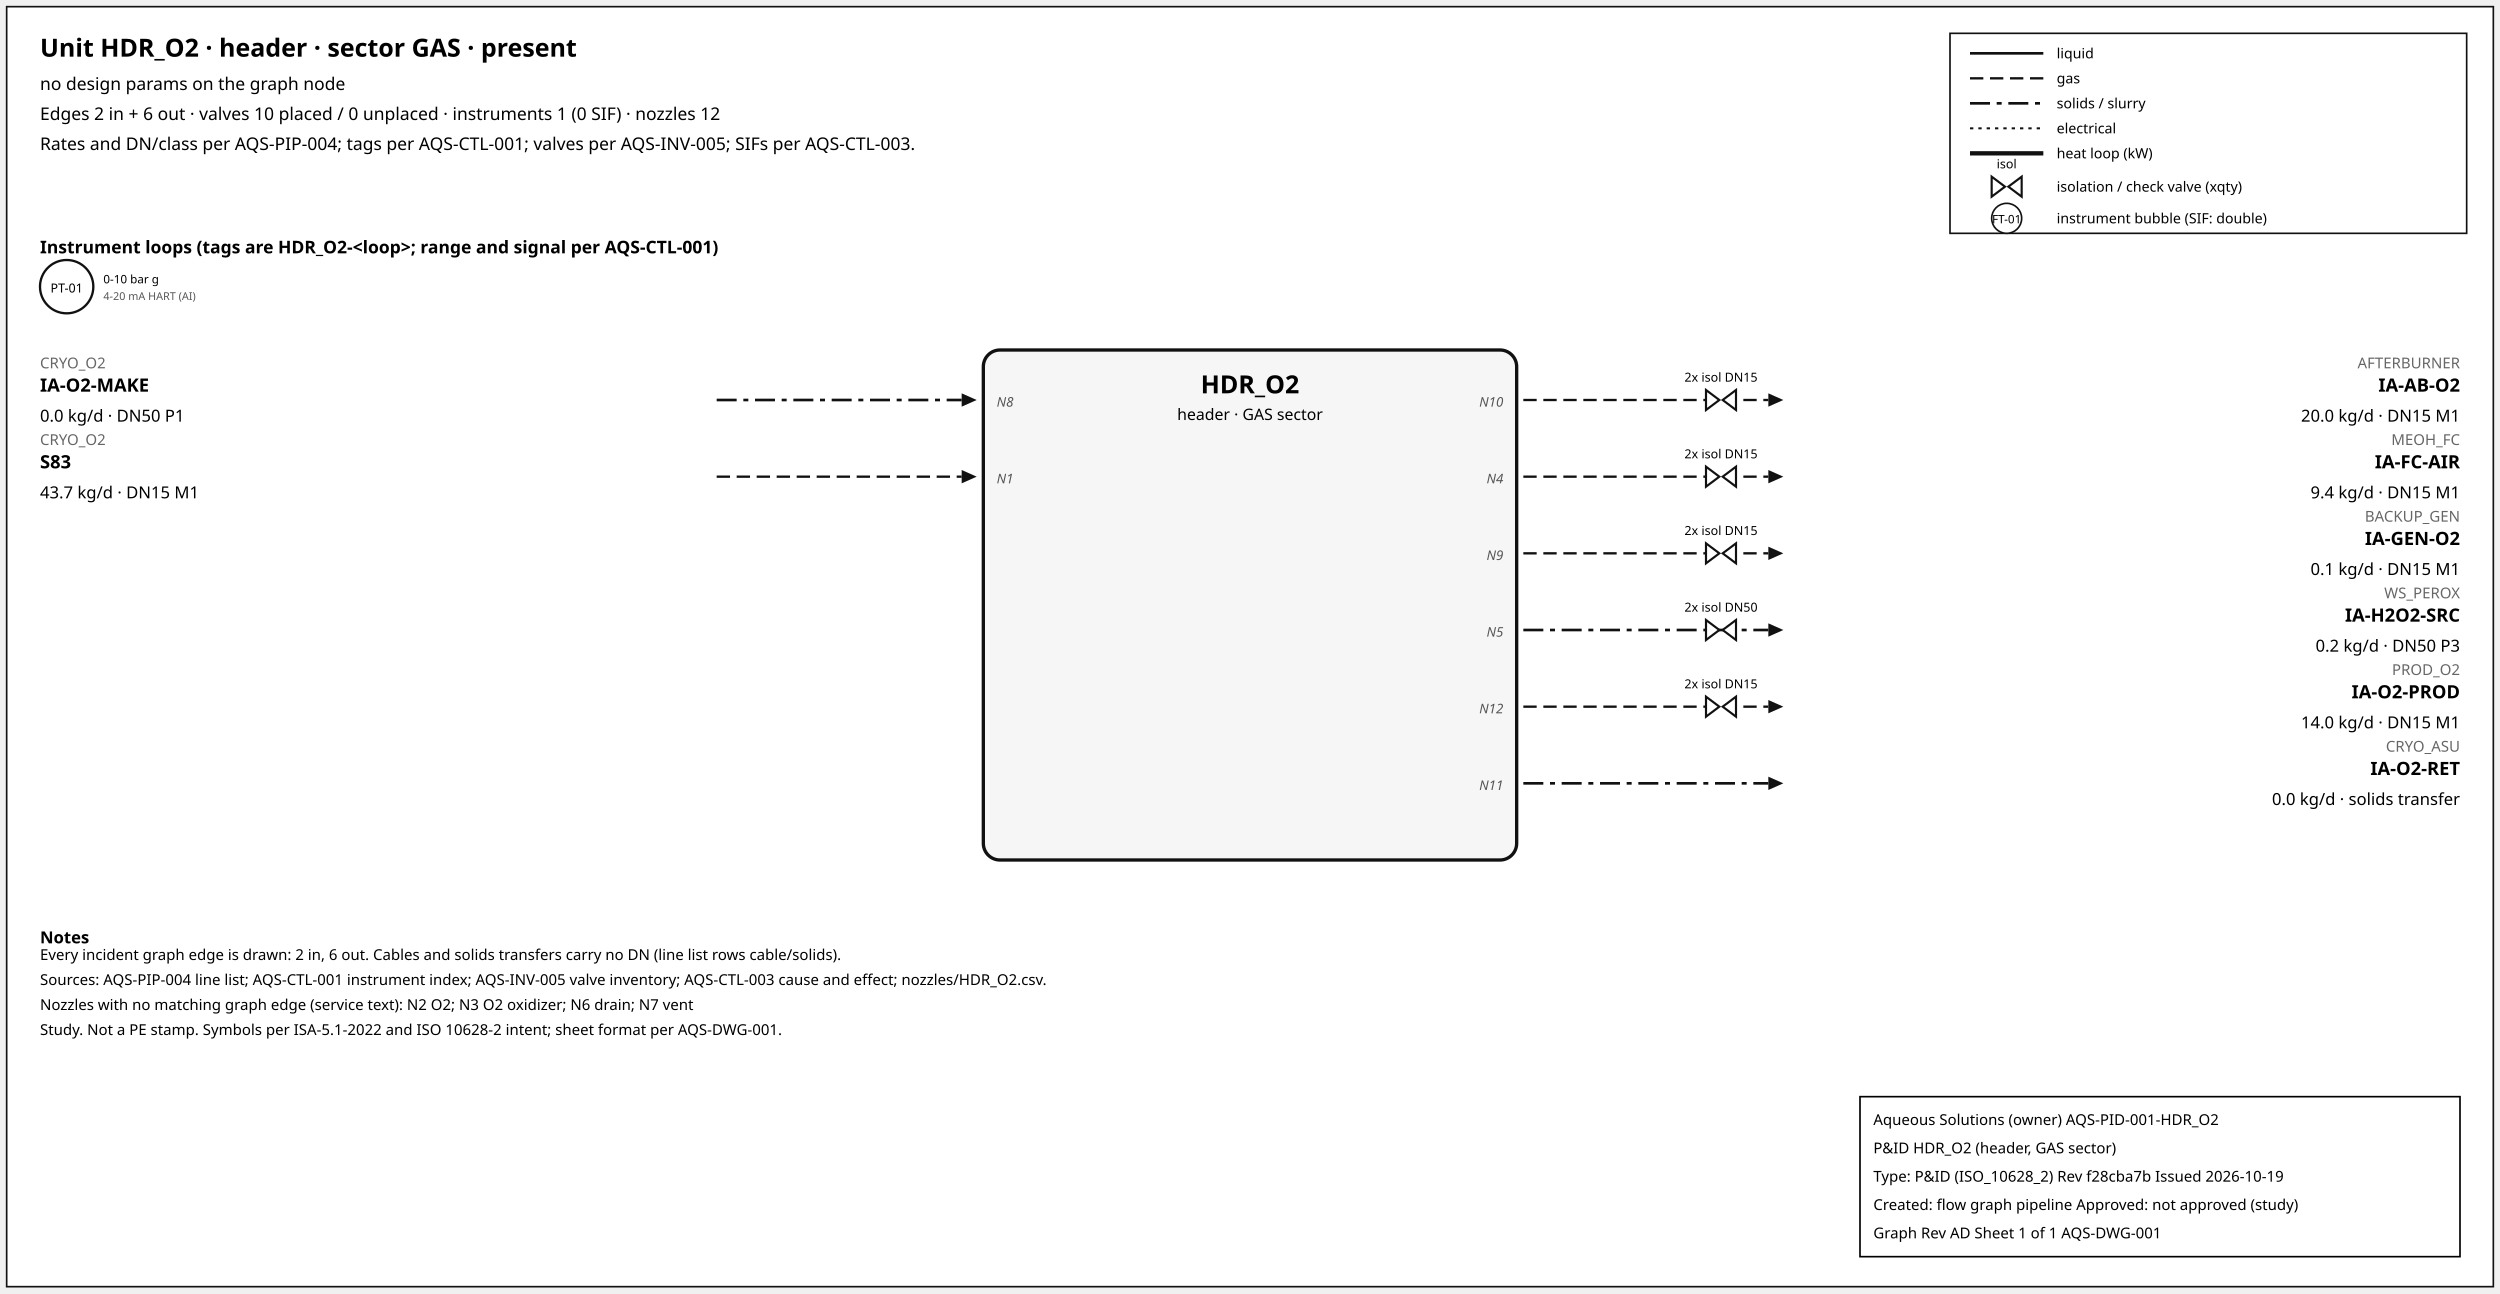
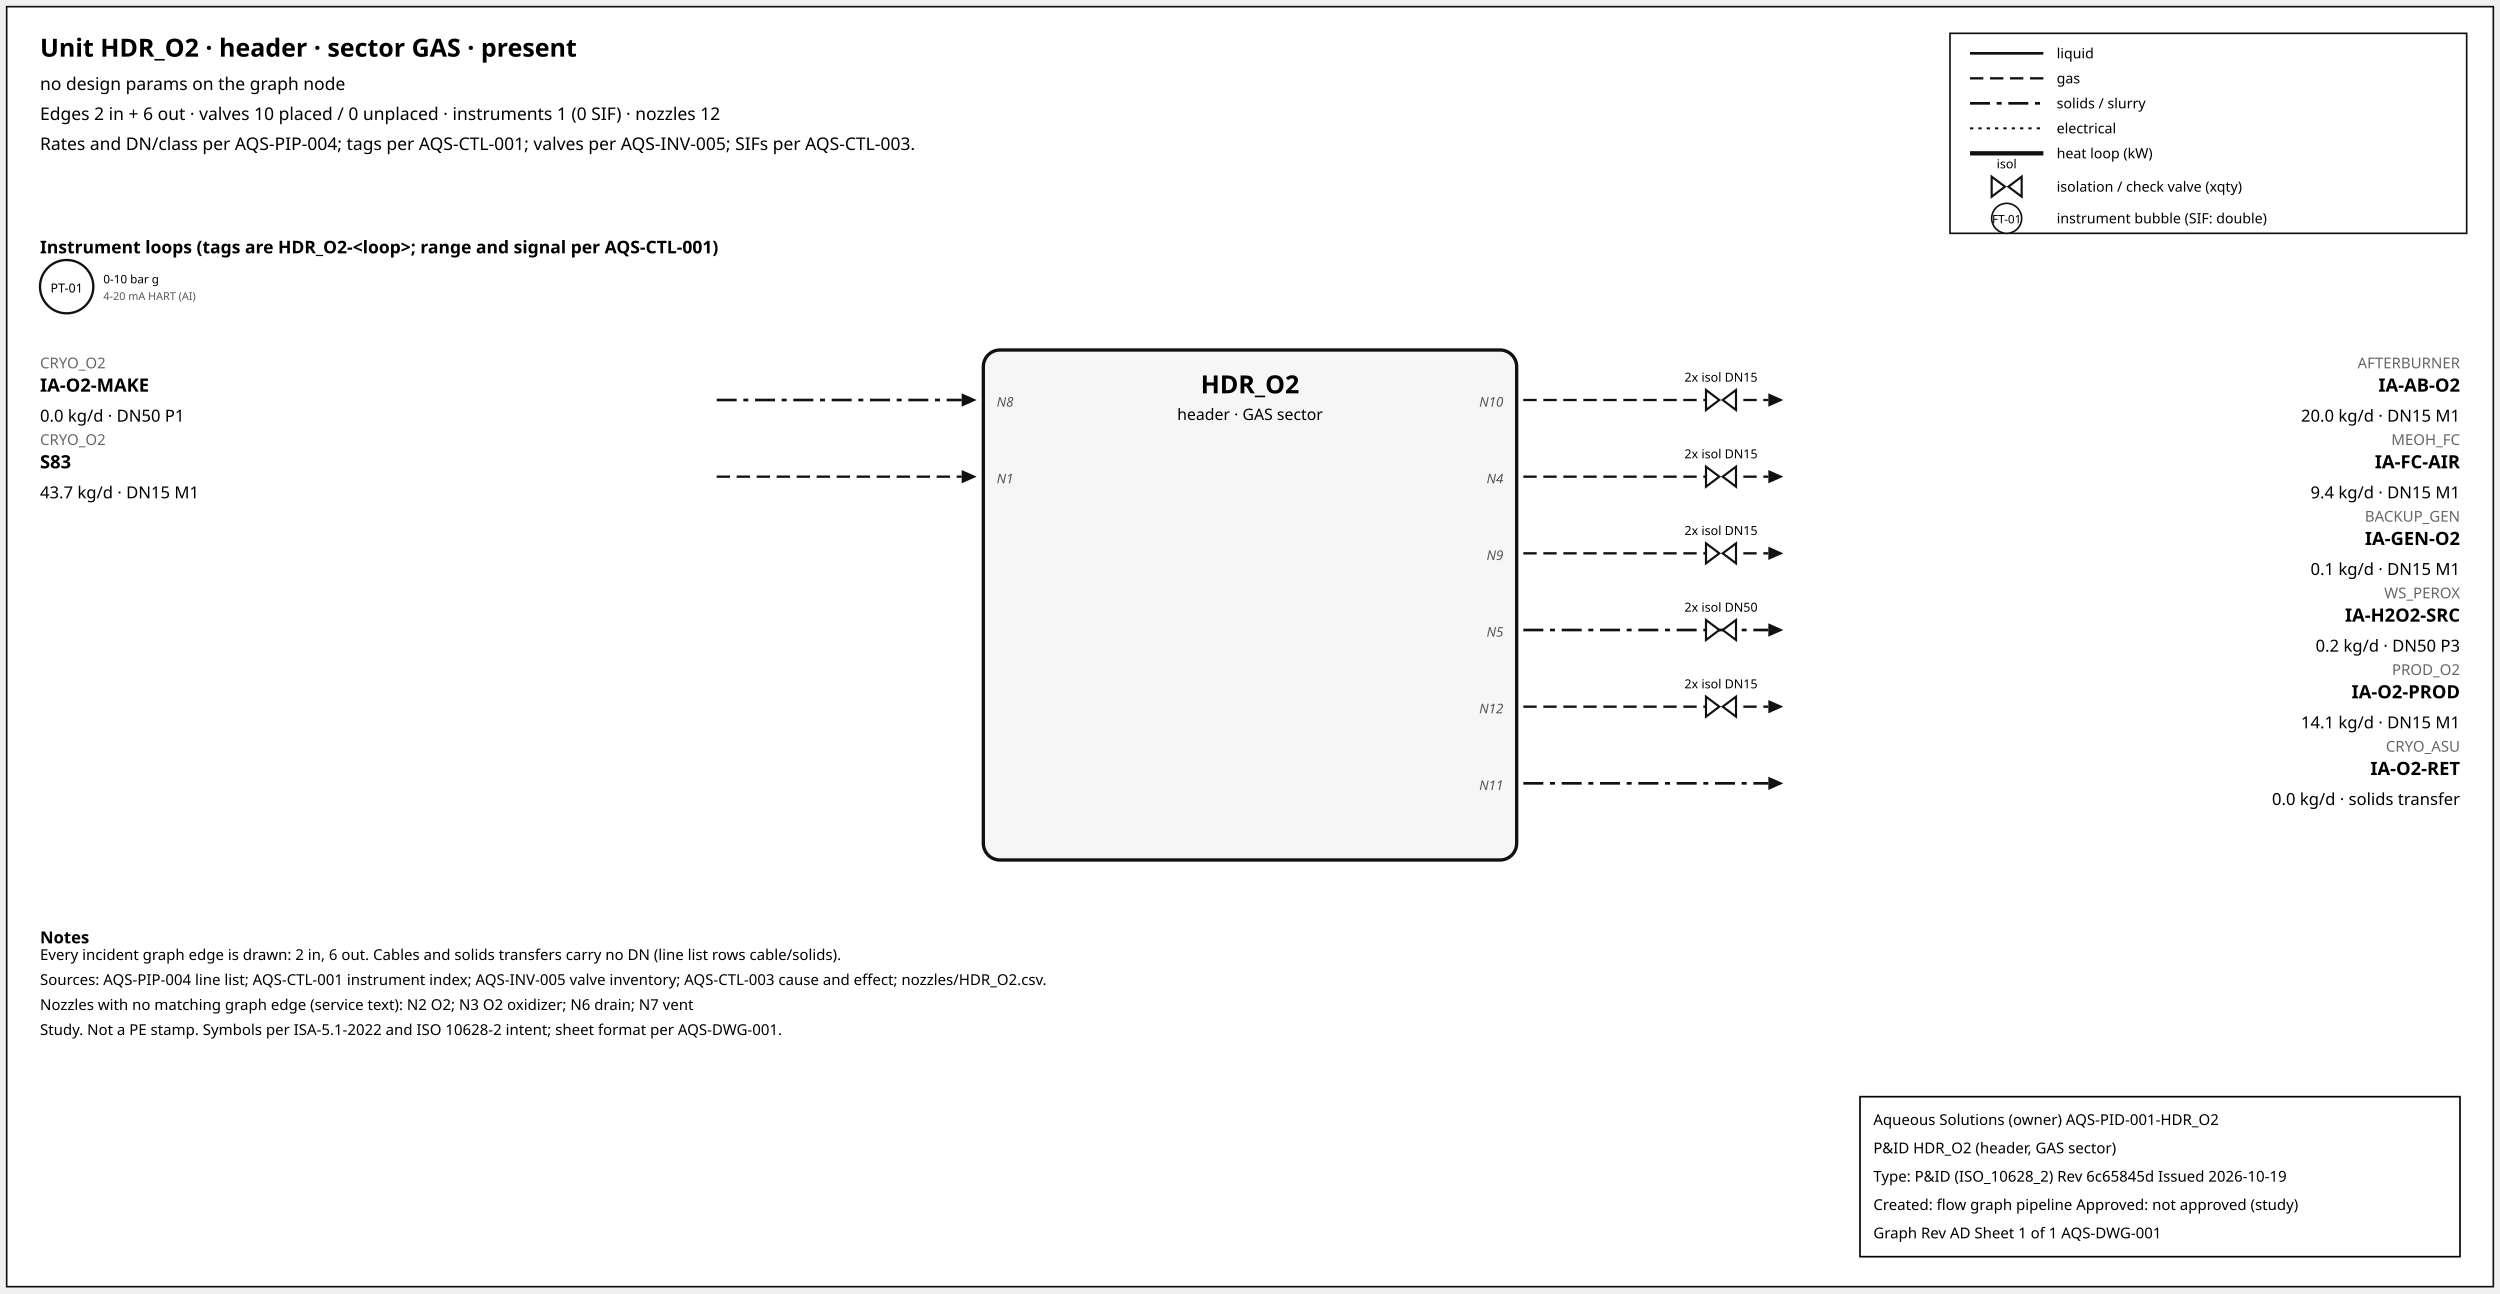
<svg xmlns="http://www.w3.org/2000/svg" width="1500" height="776" font-family="sans-serif">
  <rect x="4" y="4" width="1492" height="768" fill="white" stroke="#111" />
  <text x="24" y="34" font-size="15" font-weight="600">Unit HDR_O2 · header · sector GAS · present</text>
  <text x="24" y="54" font-size="10.5">no design params on the graph node</text>
  <text x="24" y="72" font-size="10.5">Edges 2 in + 6 out · valves 10 placed / 0 unplaced · instruments 1 (0 SIF) · nozzles 12</text>
  <text x="24" y="90" font-size="10.5">Rates and DN/class per AQS-PIP-004; tags per AQS-CTL-001; valves per AQS-INV-005; SIFs per AQS-CTL-003.</text>
  <rect x="1170" y="20" width="310" height="120" fill="white" stroke="#111" />
  <line x1="1182" y1="32" x2="1226" y2="32" stroke="#111" stroke-width="1.6" />
  <text x="1234" y="35" font-size="8.5">liquid</text>
  <line x1="1182" y1="47" x2="1226" y2="47" stroke="#111" stroke-width="1.4" stroke-dasharray="8,4" />
  <text x="1234" y="50" font-size="8.5">gas</text>
  <line x1="1182" y1="62" x2="1226" y2="62" stroke="#111" stroke-width="1.6" stroke-dasharray="12,4,3,4" />
  <text x="1234" y="65" font-size="8.5">solids / slurry</text>
  <line x1="1182" y1="77" x2="1226" y2="77" stroke="#111" stroke-width="1.2" stroke-dasharray="2,3" />
  <text x="1234" y="80" font-size="8.5">electrical</text>
  <line x1="1182" y1="92" x2="1226" y2="92" stroke="#111" stroke-width="2.6" />
  <text x="1234" y="95" font-size="8.5">heat loop (kW)</text>
  <path d="M 1195.0,106 L 1203.0,112 L 1195.0,118 Z M 1213.0,106 L 1205.0,112 L 1213.0,118 Z" fill="white" stroke="#111" stroke-width="1.3" />
  <text x="1204.0" y="101.0" font-size="7.5" text-anchor="middle">isol</text>
  <text x="1234" y="115" font-size="8.5">isolation / check valve (xqty)</text>
  <circle cx="1204" cy="131" r="9" fill="white" stroke="#111" />
  <text x="1204" y="134" font-size="7" text-anchor="middle">FT-01</text>
  <text x="1234" y="134" font-size="8.5">instrument bubble (SIF: double)</text>
  <text x="24" y="152" font-size="10.5" font-weight="600">Instrument loops (tags are HDR_O2-&lt;loop&gt;; range and signal per AQS-CTL-001)</text>
  <circle cx="40" cy="172" r="16" fill="white" stroke="#111" stroke-width="1.4" />
  <text x="40" y="175.5" font-size="7.5" text-anchor="middle">PT-01</text>
  <text x="62" y="170" font-size="7">0-10 bar g</text>
  <text x="62" y="180" font-size="6.5" fill="#555">4-20 mA HART (AI)</text>
  <rect x="590" y="210" width="320" height="306" rx="10" fill="#f6f6f6" stroke="#111" stroke-width="2" />
  <text x="750.0" y="236" font-size="15" font-weight="700" text-anchor="middle">HDR_O2</text>
  <text x="750.0" y="252" font-size="9.5" text-anchor="middle">header · GAS sector</text>
  <line x1="430" y1="240" x2="577" y2="240" stroke="#111" stroke-width="1.6" stroke-dasharray="12,4,3,4" class="edge-in" />
  <polygon points="586,240 577,236 577,244" fill="#111" />
  <text x="24" y="221" font-size="9" fill="#666" text-anchor="start">CRYO_O2</text>
  <text x="24" y="235" font-size="11" font-weight="600" text-anchor="start">IA-O2-MAKE</text>
  <text x="24" y="253" font-size="10" text-anchor="start">0.0 kg/d · DN50 P1</text>
  <text x="598" y="244" font-size="8" font-style="italic" fill="#555" text-anchor="start">N8</text>
  <line x1="430" y1="286" x2="577" y2="286" stroke="#111" stroke-width="1.4" stroke-dasharray="8,4" class="edge-in" />
  <polygon points="586,286 577,282 577,290" fill="#111" />
  <text x="24" y="267" font-size="9" fill="#666" text-anchor="start">CRYO_O2</text>
  <text x="24" y="281" font-size="11" font-weight="600" text-anchor="start">S83</text>
  <text x="24" y="299" font-size="10" text-anchor="start">43.7 kg/d · DN15 M1</text>
  <text x="598" y="290" font-size="8" font-style="italic" fill="#555" text-anchor="start">N1</text>
  <line x1="914" y1="240" x2="1061" y2="240" stroke="#111" stroke-width="1.4" stroke-dasharray="8,4" class="edge-out" />
  <polygon points="1070,240 1061,236 1061,244" fill="#111" />
  <text x="1476" y="221" font-size="9" fill="#666" text-anchor="end">AFTERBURNER</text>
  <text x="1476" y="235" font-size="11" font-weight="600" text-anchor="end">IA-AB-O2</text>
  <text x="1476" y="253" font-size="10" text-anchor="end">20.0 kg/d · DN15 M1</text>
  <text x="902" y="244" font-size="8" font-style="italic" fill="#555" text-anchor="end">N10</text>
  <path d="M 1023.6,234 L 1031.6,240 L 1023.6,246 Z M 1041.6,234 L 1033.6,240 L 1041.6,246 Z" fill="white" stroke="#111" stroke-width="1.3" />
  <text x="1032.6" y="229.0" font-size="7.5" text-anchor="middle">2x isol DN15</text>
  <line x1="914" y1="286" x2="1061" y2="286" stroke="#111" stroke-width="1.4" stroke-dasharray="8,4" class="edge-out" />
  <polygon points="1070,286 1061,282 1061,290" fill="#111" />
  <text x="1476" y="267" font-size="9" fill="#666" text-anchor="end">MEOH_FC</text>
  <text x="1476" y="281" font-size="11" font-weight="600" text-anchor="end">IA-FC-AIR</text>
  <text x="1476" y="299" font-size="10" text-anchor="end">9.4 kg/d · DN15 M1</text>
  <text x="902" y="290" font-size="8" font-style="italic" fill="#555" text-anchor="end">N4</text>
  <path d="M 1023.6,280 L 1031.6,286 L 1023.6,292 Z M 1041.6,280 L 1033.6,286 L 1041.6,292 Z" fill="white" stroke="#111" stroke-width="1.3" />
  <text x="1032.6" y="275.0" font-size="7.5" text-anchor="middle">2x isol DN15</text>
  <line x1="914" y1="332" x2="1061" y2="332" stroke="#111" stroke-width="1.4" stroke-dasharray="8,4" class="edge-out" />
  <polygon points="1070,332 1061,328 1061,336" fill="#111" />
  <text x="1476" y="313" font-size="9" fill="#666" text-anchor="end">BACKUP_GEN</text>
  <text x="1476" y="327" font-size="11" font-weight="600" text-anchor="end">IA-GEN-O2</text>
  <text x="1476" y="345" font-size="10" text-anchor="end">0.1 kg/d · DN15 M1</text>
  <text x="902" y="336" font-size="8" font-style="italic" fill="#555" text-anchor="end">N9</text>
  <path d="M 1023.6,326 L 1031.6,332 L 1023.6,338 Z M 1041.6,326 L 1033.6,332 L 1041.6,338 Z" fill="white" stroke="#111" stroke-width="1.3" />
  <text x="1032.6" y="321.0" font-size="7.5" text-anchor="middle">2x isol DN15</text>
  <line x1="914" y1="378" x2="1061" y2="378" stroke="#111" stroke-width="1.6" stroke-dasharray="12,4,3,4" class="edge-out" />
  <polygon points="1070,378 1061,374 1061,382" fill="#111" />
  <text x="1476" y="359" font-size="9" fill="#666" text-anchor="end">WS_PEROX</text>
  <text x="1476" y="373" font-size="11" font-weight="600" text-anchor="end">IA-H2O2-SRC</text>
  <text x="1476" y="391" font-size="10" text-anchor="end">0.2 kg/d · DN50 P3</text>
  <text x="902" y="382" font-size="8" font-style="italic" fill="#555" text-anchor="end">N5</text>
  <path d="M 1023.6,372 L 1031.6,378 L 1023.6,384 Z M 1041.6,372 L 1033.6,378 L 1041.6,384 Z" fill="white" stroke="#111" stroke-width="1.3" />
  <text x="1032.6" y="367.0" font-size="7.5" text-anchor="middle">2x isol DN50</text>
  <line x1="914" y1="424" x2="1061" y2="424" stroke="#111" stroke-width="1.4" stroke-dasharray="8,4" class="edge-out" />
  <polygon points="1070,424 1061,420 1061,428" fill="#111" />
  <text x="1476" y="405" font-size="9" fill="#666" text-anchor="end">PROD_O2</text>
  <text x="1476" y="419" font-size="11" font-weight="600" text-anchor="end">IA-O2-PROD</text>
-   <text x="1476" y="437" font-size="10" text-anchor="end">14.0 kg/d · DN15 M1</text>
+   <text x="1476" y="437" font-size="10" text-anchor="end">14.1 kg/d · DN15 M1</text>
  <text x="902" y="428" font-size="8" font-style="italic" fill="#555" text-anchor="end">N12</text>
  <path d="M 1023.6,418 L 1031.6,424 L 1023.6,430 Z M 1041.6,418 L 1033.6,424 L 1041.6,430 Z" fill="white" stroke="#111" stroke-width="1.3" />
  <text x="1032.6" y="413.0" font-size="7.5" text-anchor="middle">2x isol DN15</text>
  <line x1="914" y1="470" x2="1061" y2="470" stroke="#111" stroke-width="1.6" stroke-dasharray="12,4,3,4" class="edge-out" />
  <polygon points="1070,470 1061,466 1061,474" fill="#111" />
  <text x="1476" y="451" font-size="9" fill="#666" text-anchor="end">CRYO_ASU</text>
  <text x="1476" y="465" font-size="11" font-weight="600" text-anchor="end">IA-O2-RET</text>
  <text x="1476" y="483" font-size="10" text-anchor="end">0.0 kg/d · solids transfer</text>
  <text x="902" y="474" font-size="8" font-style="italic" fill="#555" text-anchor="end">N11</text>
  <text x="24" y="566" font-size="10" font-weight="600">Notes</text>
  <text x="24" y="576" font-size="9">Every incident graph edge is drawn: 2 in, 6 out. Cables and solids transfers carry no DN (line list rows cable/solids).</text>
  <text x="24" y="591" font-size="9">Sources: AQS-PIP-004 line list; AQS-CTL-001 instrument index; AQS-INV-005 valve inventory; AQS-CTL-003 cause and effect; nozzles/HDR_O2.csv.</text>
  <text x="24" y="606" font-size="9">Nozzles with no matching graph edge (service text): N2 O2; N3 O2 oxidizer; N6 drain; N7 vent</text>
  <text x="24" y="621" font-size="9">Study. Not a PE stamp. Symbols per ISA-5.1-2022 and ISO 10628-2 intent; sheet format per AQS-DWG-001.</text>
  <g id="aqs-title-block">
    <rect x="1116" y="658" width="360" height="96" fill="white" stroke="black" stroke-width="1" />
    <text x="1124" y="675" font-size="9">Aqueous Solutions (owner)   AQS-PID-001-HDR_O2</text>
    <text x="1124" y="692" font-size="9">P&amp;ID HDR_O2 (header, GAS sector)</text>
-     <text x="1124" y="709" font-size="9">Type: P&amp;ID (ISO_10628_2)   Rev f28cba7b   Issued 2026-10-19</text>
+     <text x="1124" y="709" font-size="9">Type: P&amp;ID (ISO_10628_2)   Rev 6c65845d   Issued 2026-10-19</text>
    <text x="1124" y="726" font-size="9">Created: flow graph pipeline   Approved: not approved (study)</text>
    <text x="1124" y="743" font-size="9">Graph Rev AD   Sheet 1 of 1   AQS-DWG-001</text>
  </g>
</svg>
